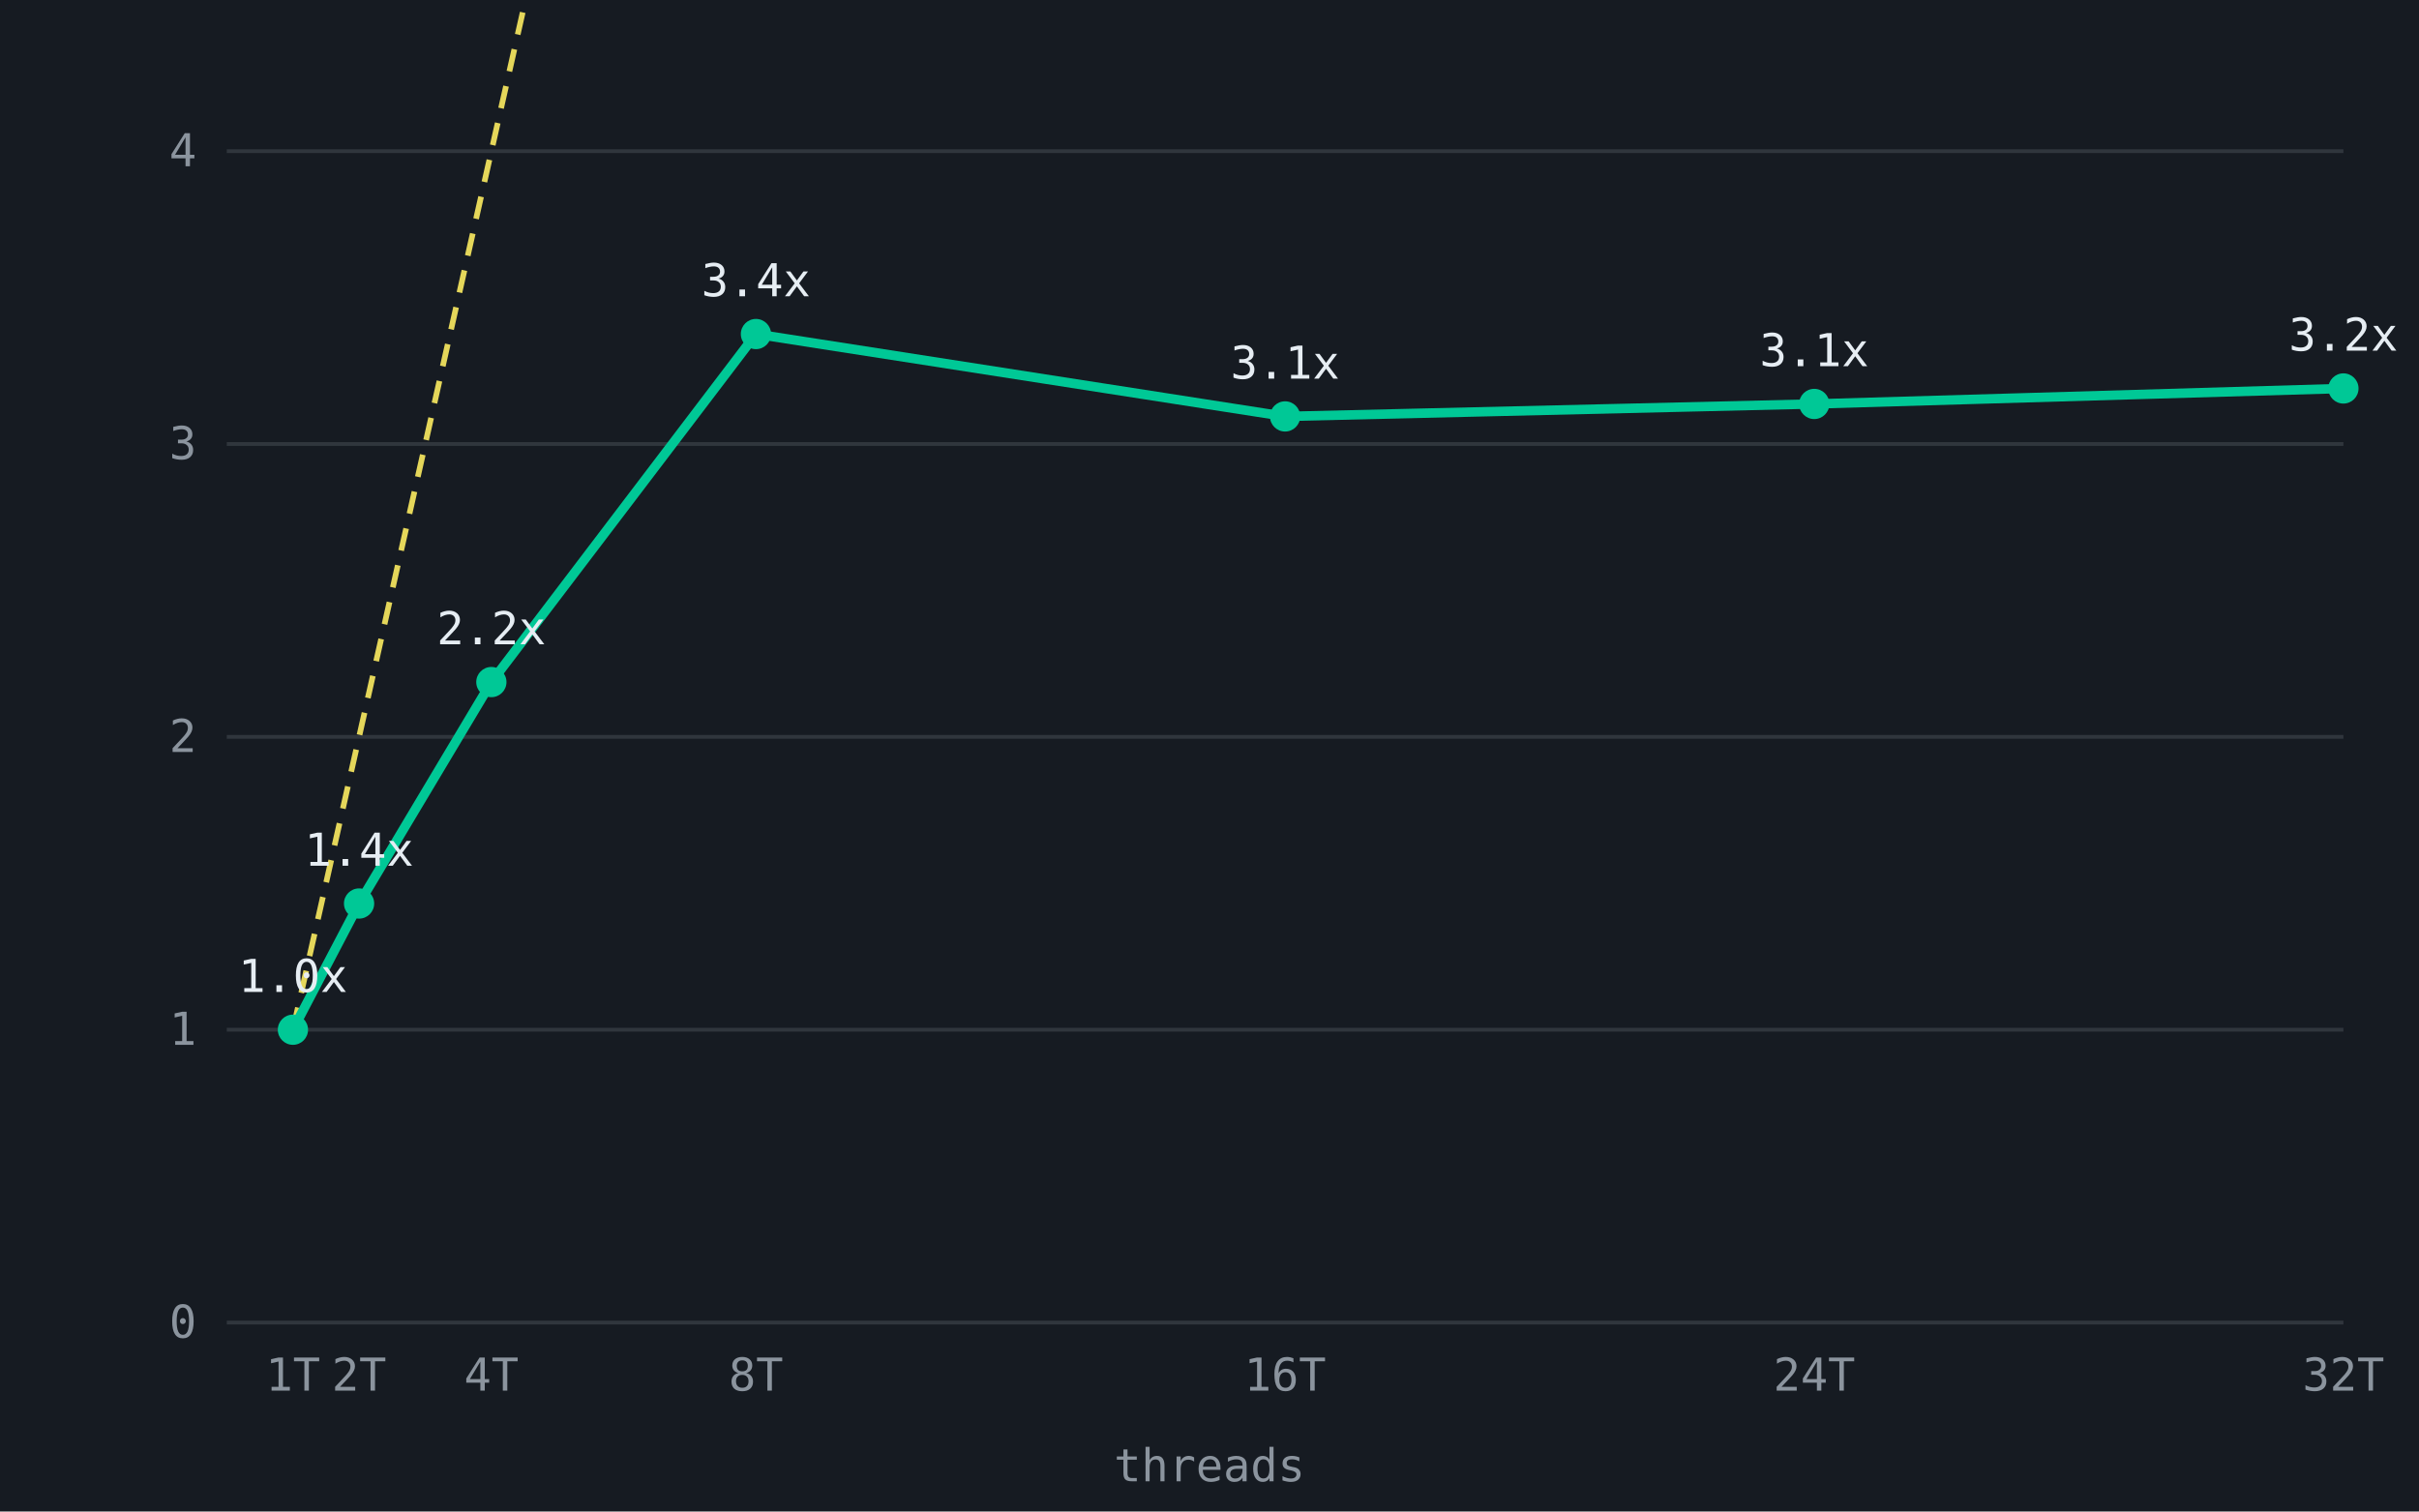
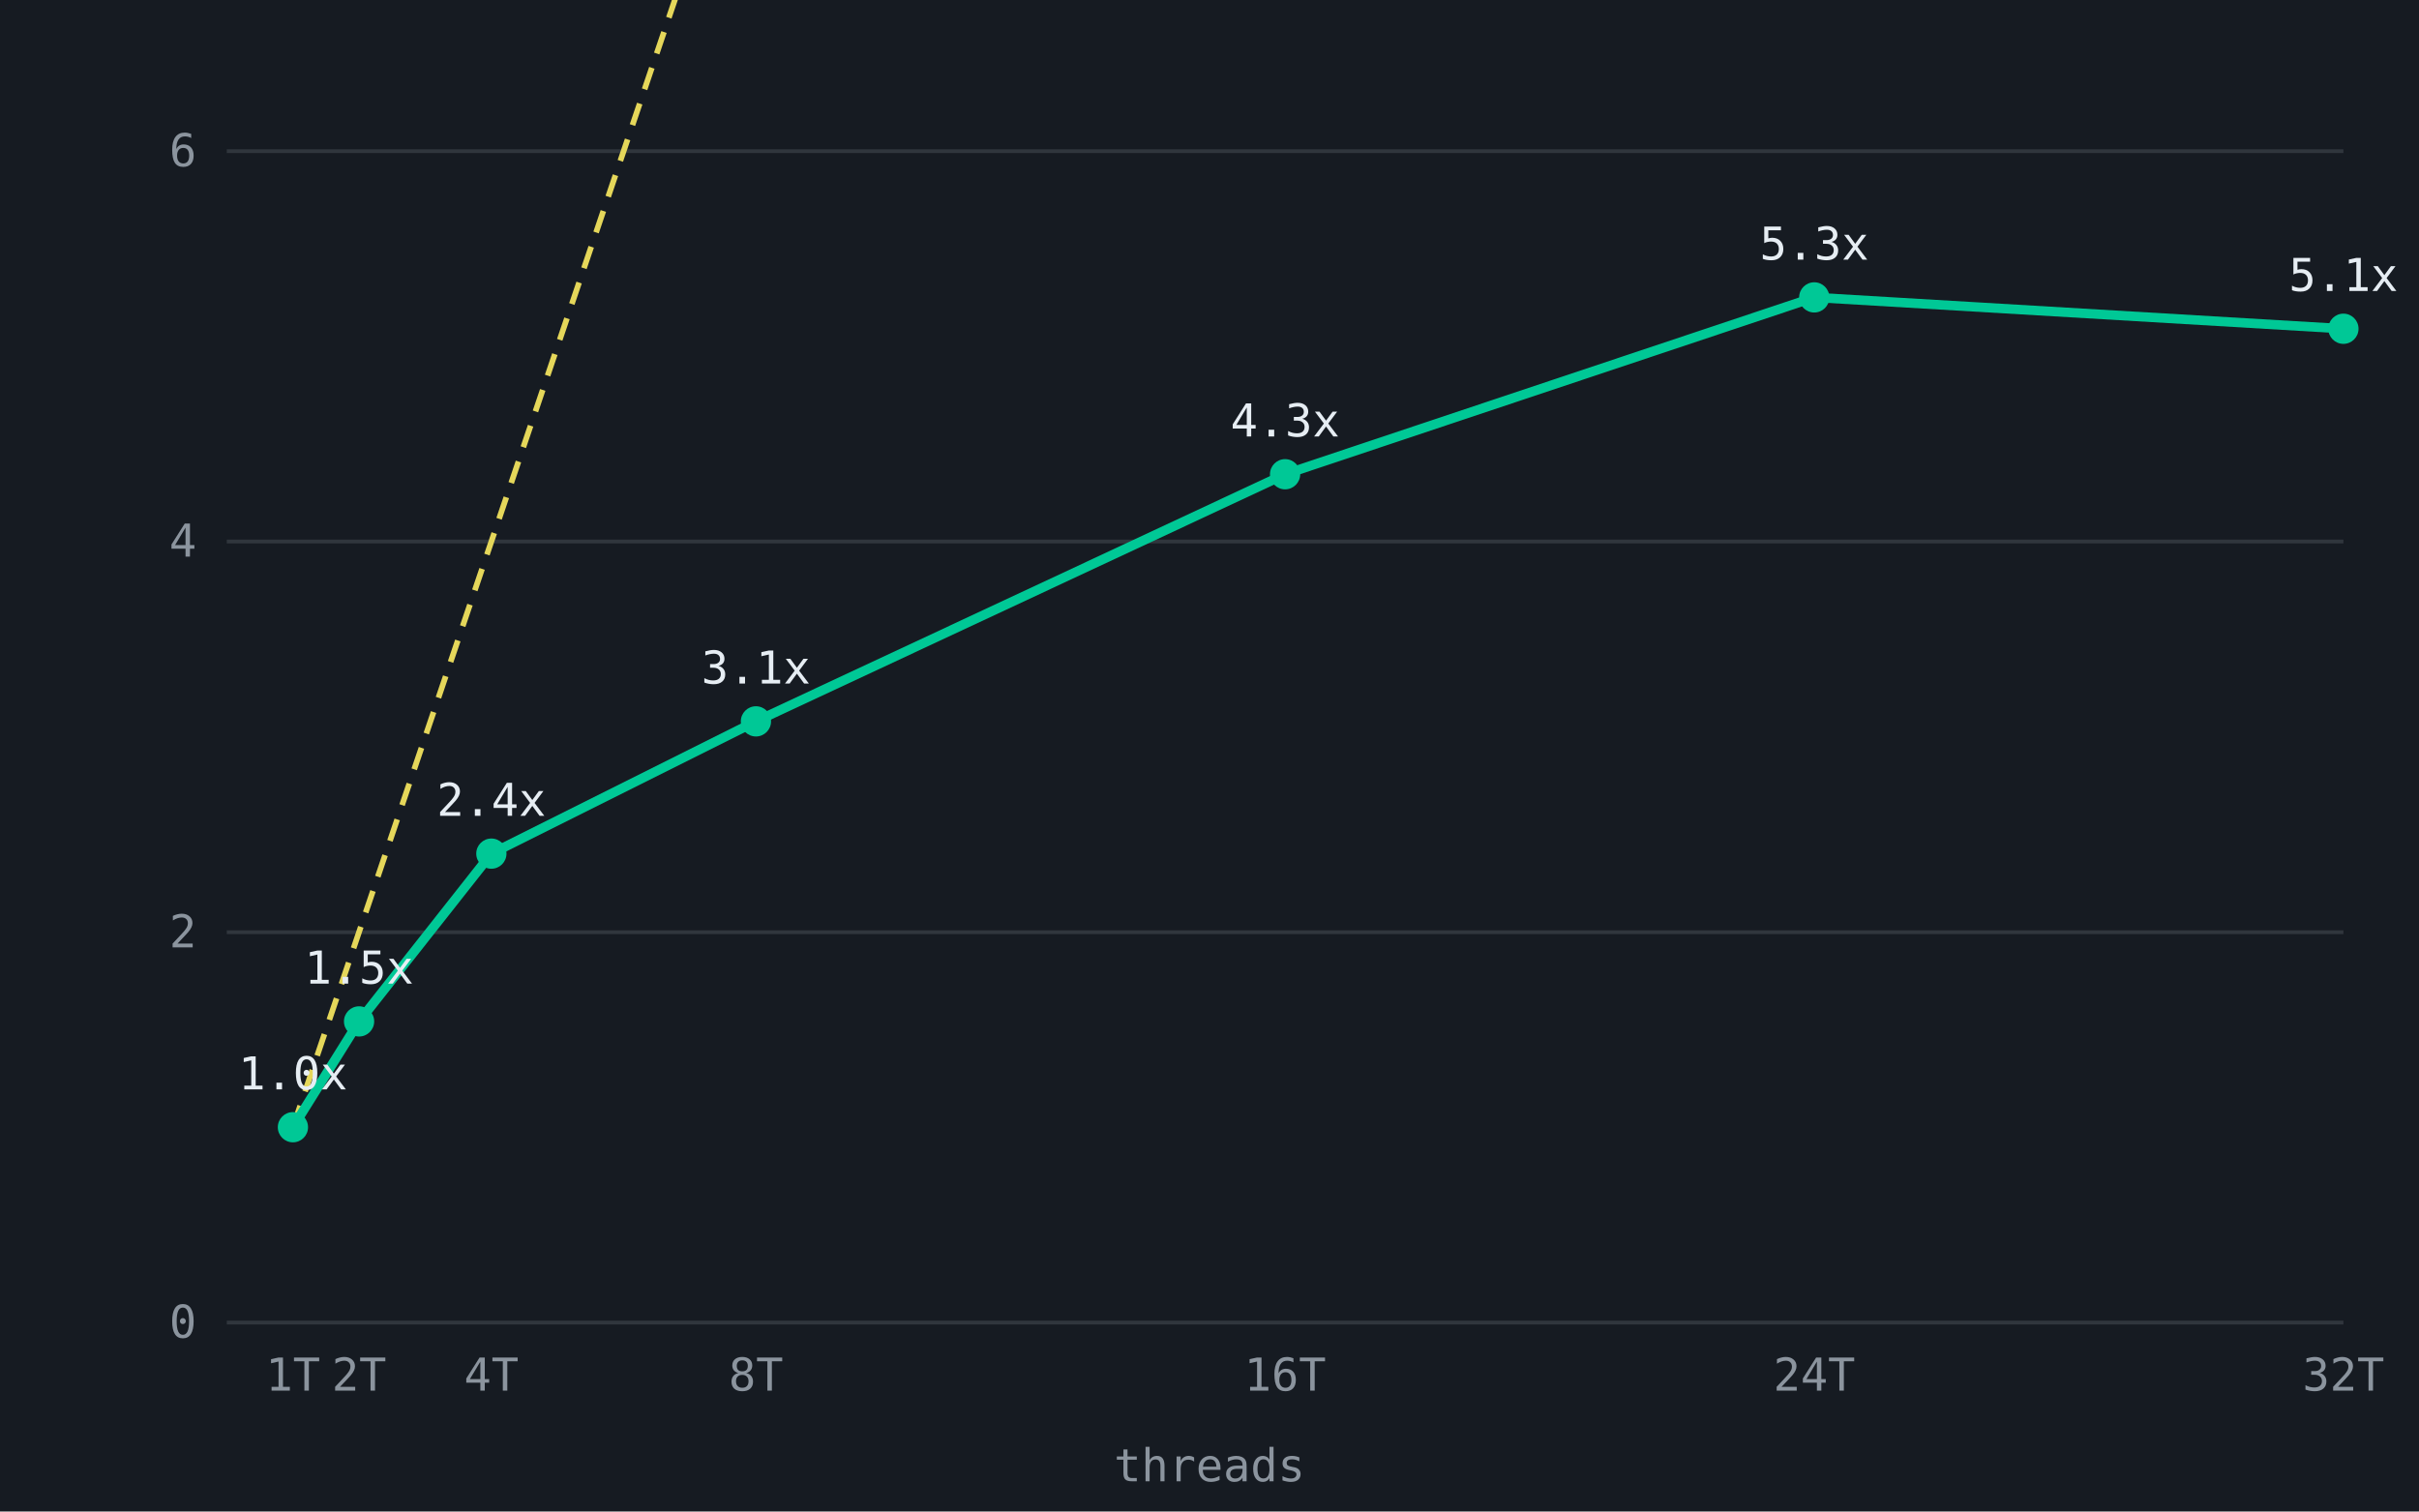
<svg xmlns="http://www.w3.org/2000/svg" width="640" height="400" font-family="ui-monospace,Consolas" font-size="12">
-   <text x="320.0" y="20" text-anchor="middle" fill="#e6edf3">dot_reduction: speedup vs threads</text>
+   <text x="320" y="20" text-anchor="middle" fill="#e6edf3">dot_reduction: speedup vs threads</text>
  <rect width="640" height="400" fill="#161b22" />
  <line x1="60" y1="350.0" x2="620" y2="350.0" stroke="#30363d" />
  <text x="52" y="354.0" text-anchor="end" fill="#8b949e">0</text>
-   <line x1="60" y1="272.5" x2="620" y2="272.5" stroke="#30363d" />
-   <text x="52" y="276.5" text-anchor="end" fill="#8b949e">1</text>
-   <line x1="60" y1="195.0" x2="620" y2="195.0" stroke="#30363d" />
-   <text x="52" y="199.0" text-anchor="end" fill="#8b949e">2</text>
-   <line x1="60" y1="117.5" x2="620" y2="117.5" stroke="#30363d" />
-   <text x="52" y="121.5" text-anchor="end" fill="#8b949e">3</text>
+   <line x1="60" y1="246.7" x2="620" y2="246.7" stroke="#30363d" />
+   <text x="52" y="250.7" text-anchor="end" fill="#8b949e">2</text>
+   <line x1="60" y1="143.3" x2="620" y2="143.3" stroke="#30363d" />
+   <text x="52" y="147.3" text-anchor="end" fill="#8b949e">4</text>
  <line x1="60" y1="40.0" x2="620" y2="40.0" stroke="#30363d" />
-   <text x="52" y="44.0" text-anchor="end" fill="#8b949e">4</text>
-   <line x1="77.5" y1="272.5" x2="620.0" y2="-2130.0" stroke="#E5D75A" stroke-dasharray="6 4" stroke-width="1.5" />
-   <polyline points="77.5,272.5 95.0,239.1 130.0,180.5 200.0,88.4 340.0,110.2 480.0,106.9 620.0,102.8" fill="none" stroke="#00C896" stroke-width="2.5" />
-   <circle cx="77.5" cy="272.5" r="4" fill="#00C896" />
-   <text x="77.5" y="262.5" text-anchor="middle" fill="#e6edf3">1.0x</text>
-   <circle cx="95.0" cy="239.1" r="4" fill="#00C896" />
-   <text x="95.0" y="229.1" text-anchor="middle" fill="#e6edf3">1.4x</text>
-   <circle cx="130.0" cy="180.5" r="4" fill="#00C896" />
-   <text x="130.0" y="170.5" text-anchor="middle" fill="#e6edf3">2.2x</text>
-   <circle cx="200.0" cy="88.4" r="4" fill="#00C896" />
-   <text x="200.0" y="78.4" text-anchor="middle" fill="#e6edf3">3.4x</text>
-   <circle cx="340.0" cy="110.2" r="4" fill="#00C896" />
-   <text x="340.0" y="100.2" text-anchor="middle" fill="#e6edf3">3.1x</text>
-   <circle cx="480.0" cy="106.9" r="4" fill="#00C896" />
-   <text x="480.0" y="96.9" text-anchor="middle" fill="#e6edf3">3.1x</text>
-   <circle cx="620.0" cy="102.8" r="4" fill="#00C896" />
-   <text x="620.0" y="92.8" text-anchor="middle" fill="#e6edf3">3.2x</text>
+   <text x="52" y="44.0" text-anchor="end" fill="#8b949e">6</text>
+   <line x1="77.5" y1="298.3" x2="620.0" y2="-1303.3" stroke="#E5D75A" stroke-dasharray="6 4" stroke-width="1.5" />
+   <polyline points="77.5,298.3 95.0,270.3 130.0,225.9 200.0,190.9 340.0,125.5 480.0,78.7 620.0,87.0" fill="none" stroke="#00C896" stroke-width="2.5" />
+   <circle cx="77.5" cy="298.3" r="4" fill="#00C896" />
+   <text x="77.5" y="288.3" text-anchor="middle" fill="#e6edf3">1.0x</text>
+   <circle cx="95.0" cy="270.3" r="4" fill="#00C896" />
+   <text x="95.0" y="260.3" text-anchor="middle" fill="#e6edf3">1.5x</text>
+   <circle cx="130.0" cy="225.9" r="4" fill="#00C896" />
+   <text x="130.0" y="215.9" text-anchor="middle" fill="#e6edf3">2.4x</text>
+   <circle cx="200.0" cy="190.9" r="4" fill="#00C896" />
+   <text x="200.0" y="180.9" text-anchor="middle" fill="#e6edf3">3.1x</text>
+   <circle cx="340.0" cy="125.5" r="4" fill="#00C896" />
+   <text x="340.0" y="115.5" text-anchor="middle" fill="#e6edf3">4.3x</text>
+   <circle cx="480.0" cy="78.7" r="4" fill="#00C896" />
+   <text x="480.0" y="68.7" text-anchor="middle" fill="#e6edf3">5.3x</text>
+   <circle cx="620.0" cy="87.0" r="4" fill="#00C896" />
+   <text x="620.0" y="77.0" text-anchor="middle" fill="#e6edf3">5.1x</text>
  <text x="77.5" y="368" text-anchor="middle" fill="#8b949e">1T</text>
  <text x="95.0" y="368" text-anchor="middle" fill="#8b949e">2T</text>
  <text x="130.0" y="368" text-anchor="middle" fill="#8b949e">4T</text>
  <text x="200.0" y="368" text-anchor="middle" fill="#8b949e">8T</text>
  <text x="340.0" y="368" text-anchor="middle" fill="#8b949e">16T</text>
  <text x="480.0" y="368" text-anchor="middle" fill="#8b949e">24T</text>
  <text x="620.0" y="368" text-anchor="middle" fill="#8b949e">32T</text>
-   <text x="320.0" y="392" text-anchor="middle" fill="#8b949e">threads</text>
+   <text x="320" y="392" text-anchor="middle" fill="#8b949e">threads</text>
</svg>
